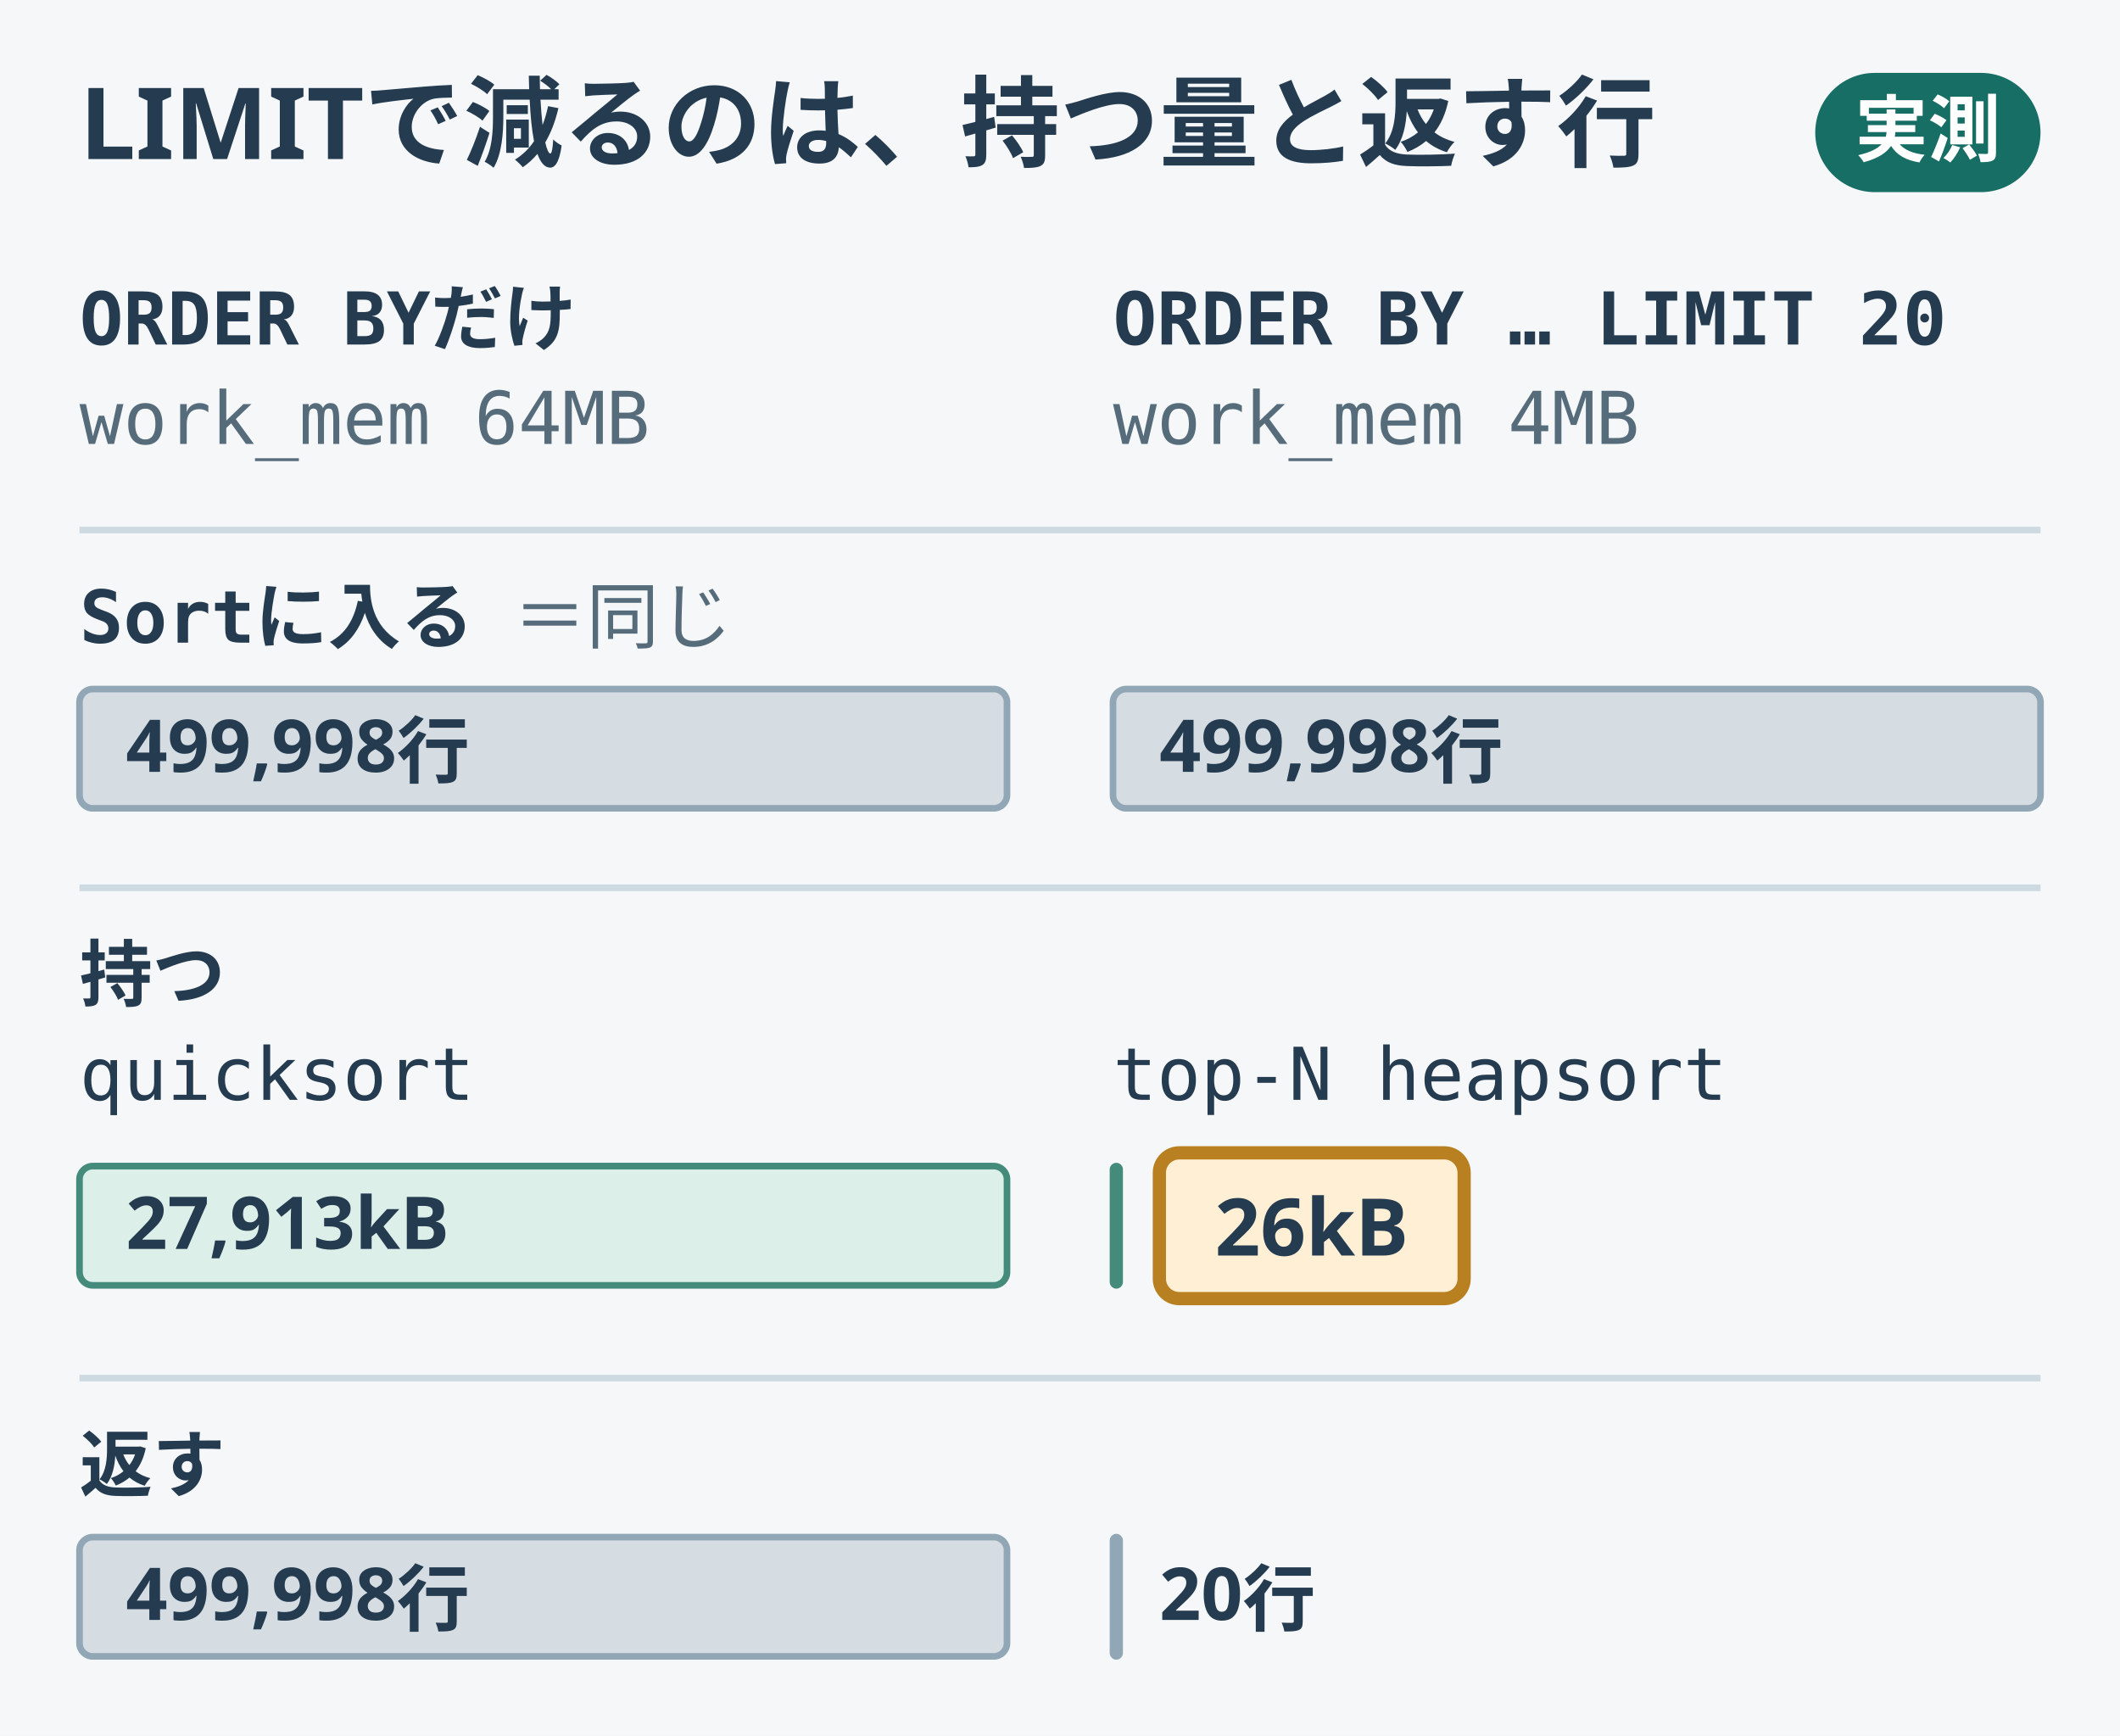
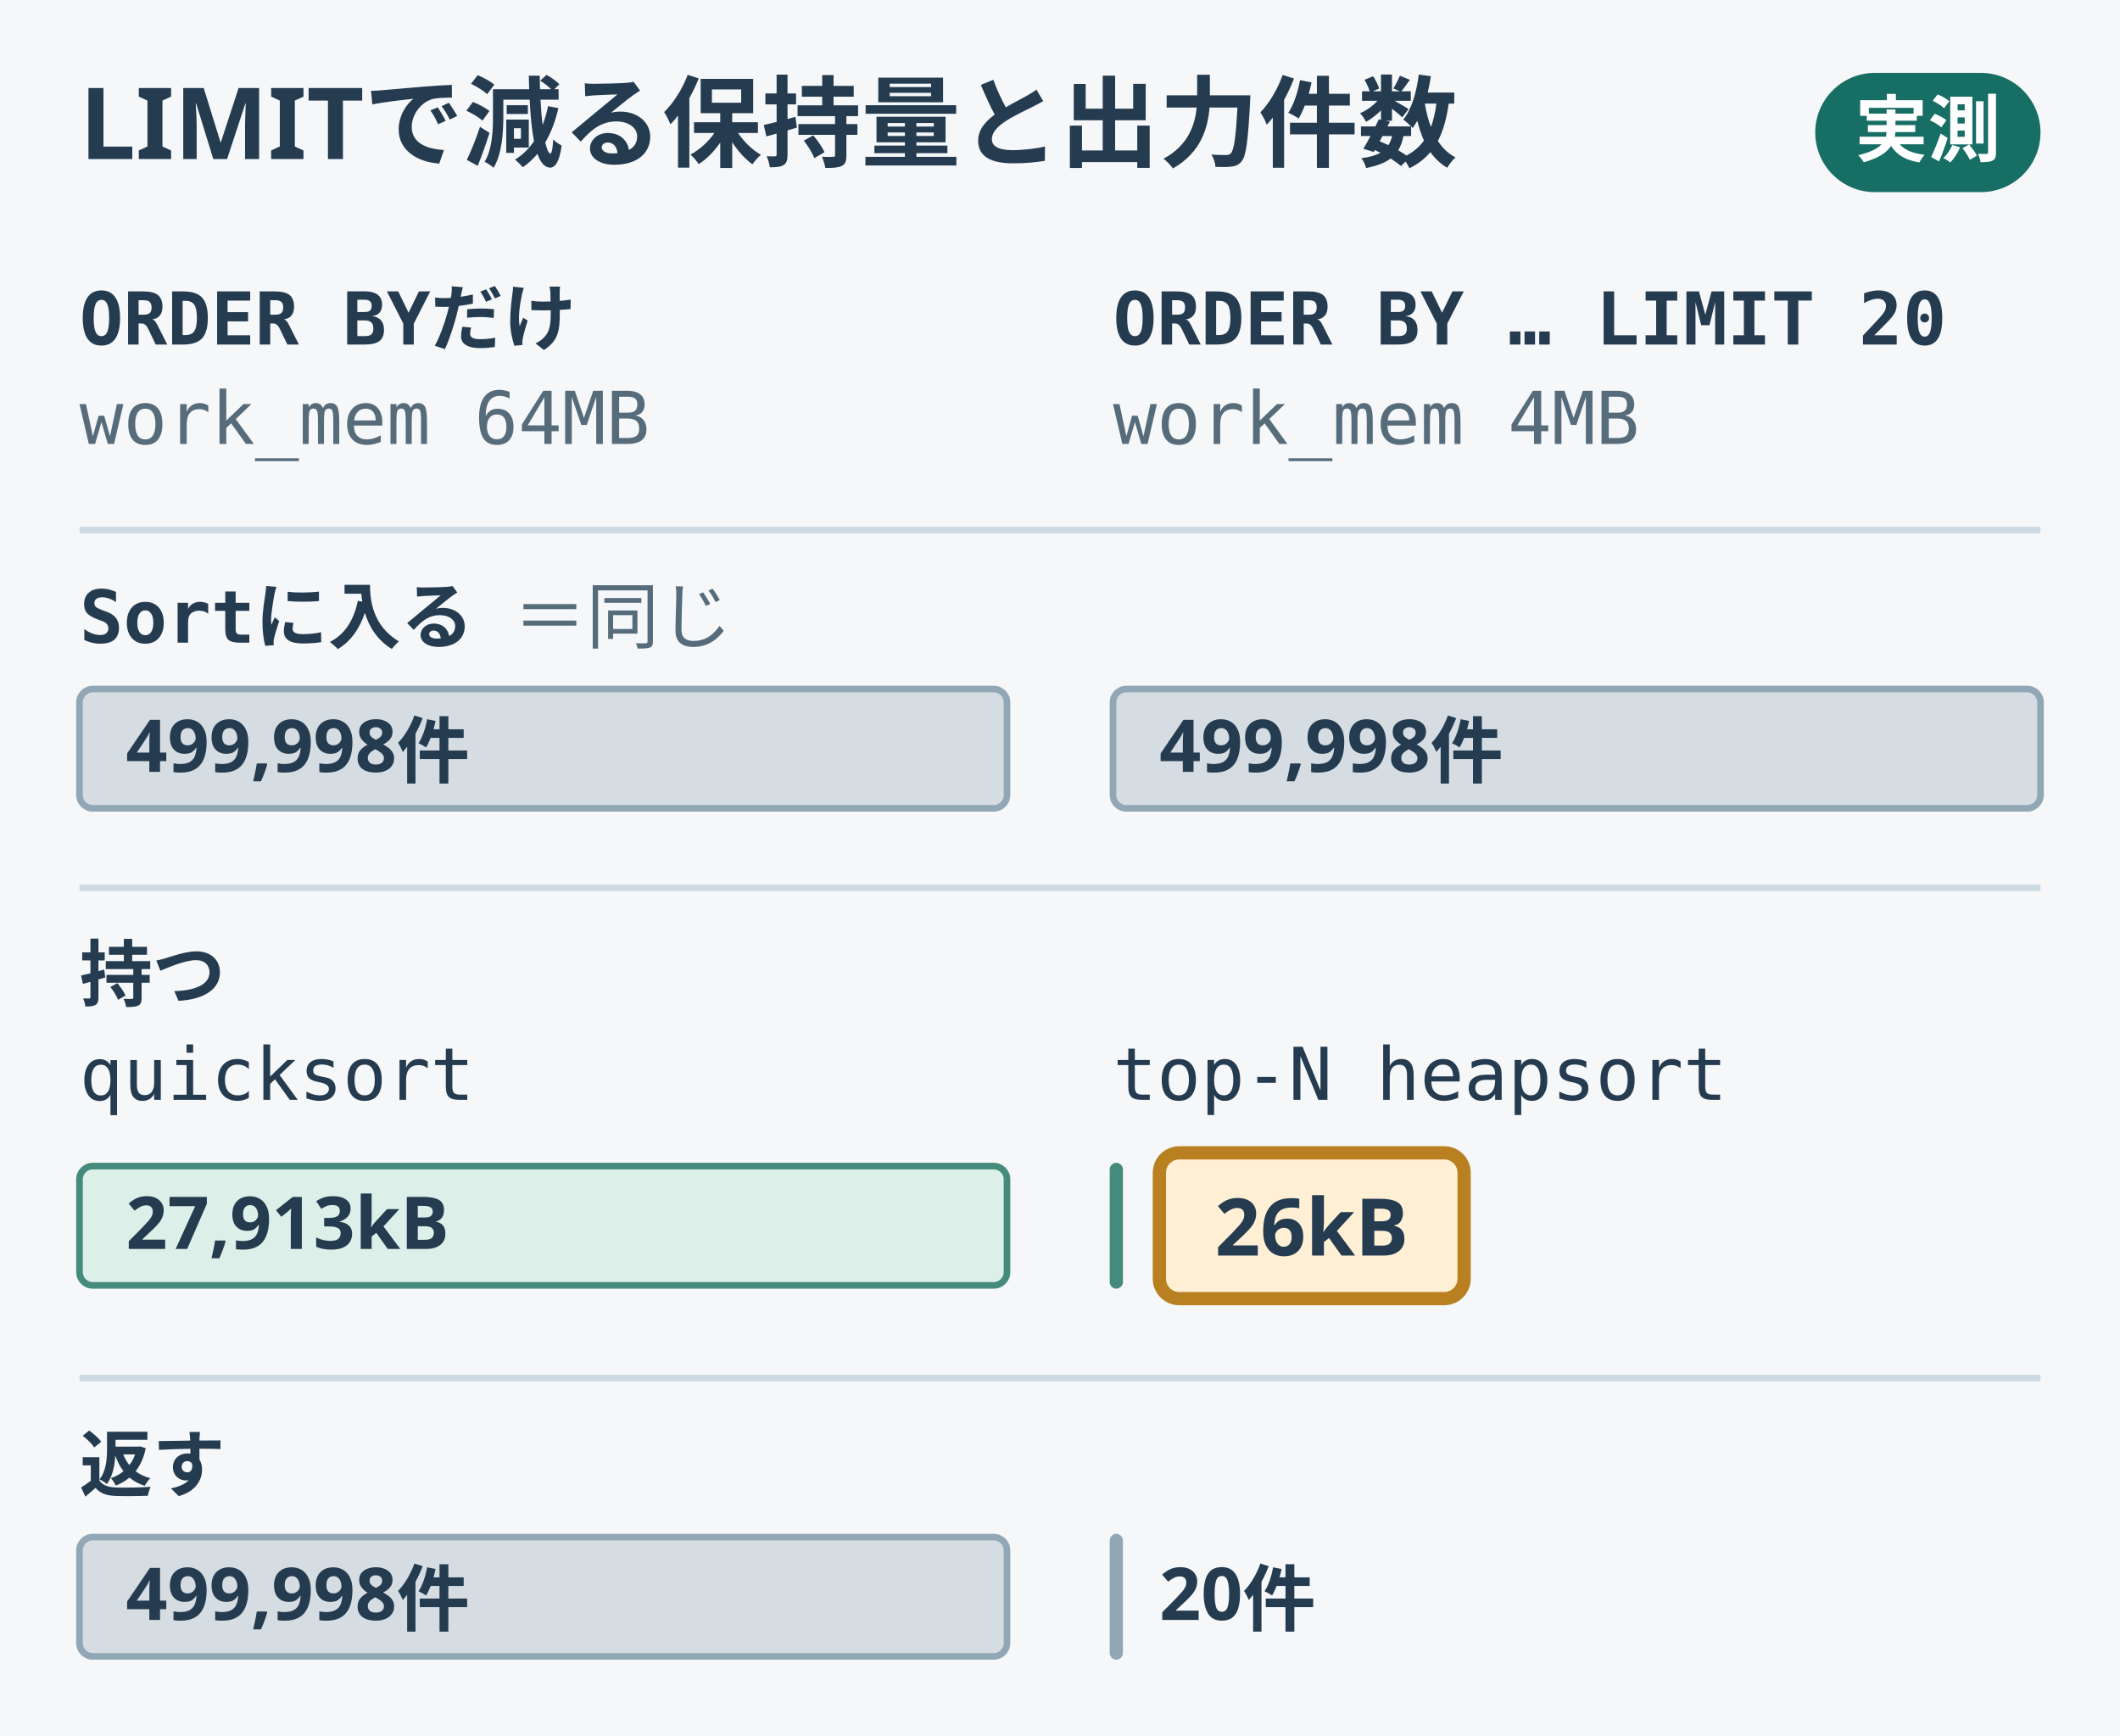
<svg xmlns="http://www.w3.org/2000/svg" width="640" height="524" viewBox="0 0 640 524" role="img" aria-labelledby="title">
  <defs>
    <marker id="flow" markerWidth="10" markerHeight="10" refX="9" refY="5" orient="auto">
      <path d="M0 0L10 5L0 10z" fill="#277b74" />
    </marker>
    <marker id="req" markerWidth="10" markerHeight="10" refX="9" refY="5" orient="auto">
      <path d="M0 0L10 5L0 10" fill="none" stroke="#945e11" stroke-width="2" />
    </marker>
    <marker id="ref" markerWidth="9" markerHeight="9" refX="8" refY="4.5" orient="auto">
      <path d="M0 0L9 4.5L0 9z" fill="#7d93a3" />
    </marker>
  </defs>
  <style>
text{font-family:"Hiragino Sans","Noto Sans JP",sans-serif;font-size:24px;fill:#243b50}
.h{font-size:30px;font-weight:700}.b{font-weight:700}.s{font-size:22px}.m{font-size:22px;fill:#566c7b}
.mono{font-family:ui-monospace,Menlo,monospace;font-size:22px}.tag{font-size:22px;font-weight:700;fill:#fff}
.teal{fill:#176e65}.brown{fill:#945e11}.real{fill:#176e65}
.panel{fill:#fff;stroke:#cedae1;stroke-width:2}.node{fill:#ecf2f8;stroke:#56738a;stroke-width:2}
.row{fill:#fff;stroke:#448b7c;stroke-width:2}.match{fill:#fff;stroke:#176e65;stroke-width:4}
.page{fill:#f7fbf9;stroke:#6d9f94;stroke-width:2}.ipage{fill:#f4f6f8;stroke:#6b7f8e;stroke-width:2}
.band{fill:#d5dde3;stroke:#92a7b5;stroke-width:2}.skip{fill:none;stroke:#b5c2cc;stroke-width:2;stroke-dasharray:6 5}
.hot{fill:#fff0d5;stroke:#b88020;stroke-width:4}.ghost{fill:#f5f7f9;stroke:#b5c2cc;stroke-width:2;stroke-dasharray:6 5}
.flow{fill:none;stroke:#277b74;stroke-width:3;marker-end:url(#flow)}.req{fill:none;stroke:#945e11;stroke-width:3;stroke-dasharray:8 6;marker-end:url(#req)}
.ref{fill:none;stroke:#7d93a3;stroke-width:2;marker-end:url(#ref)}.step{fill:#fff;stroke:#243b50;stroke-width:2.5}
.spine{fill:#e9f3f4;stroke:#243b50;stroke-width:1.5}
.work{fill:#fff;stroke:#56738a;stroke-width:2;stroke-dasharray:8 5}.val{fill:#dcefe8;stroke:#448b7c;stroke-width:2}.buffer{fill:#eaf6f1;stroke:#6d9f94;stroke-width:2}
  </style>
  <rect width="640" height="524" fill="#f5f7f9" />
-   <text x="24" y="48" class="h">LIMITで減るのは、持つ量と返す行</text>
+   <text x="24" y="48" class="h">LIMITで減る保持量と出力件数</text>
  <rect x="548" y="22" width="68" height="36" rx="18" class="real" />
  <text x="582" y="47" text-anchor="middle" class="tag">実測</text>
  <g id="columns">
    <text x="24" y="104" class="s b">
      <tspan class="mono">ORDER BY</tspan>だけ</text>
    <text x="24" y="134" class="mono m">work_mem 64MB</text>
    <text x="336" y="104" class="mono b">ORDER BY … LIMIT 20</text>
    <text x="336" y="134" class="mono m">work_mem 4MB</text>
  </g>
  <g id="rules">
    <path d="M24 160 H616" class="panel" />
    <path d="M24 268 H616" class="panel" />
    <path d="M24 416 H616" class="panel" />
  </g>
  <g id="row-sort-input">
    <text x="24" y="194" class="s b">
      <tspan class="mono">Sort</tspan>に入る</text>
    <text x="155" y="194" class="m">＝同じ</text>
    <rect x="24" y="208" width="280" height="36" rx="4" class="band" />
-     <text x="38" y="233" class="s b">499,998行</text>
+     <text x="38" y="233" class="s b">499,998件</text>
    <rect x="336" y="208" width="280" height="36" rx="4" class="band" />
-     <text x="350" y="233" class="s b">499,998行</text>
+     <text x="350" y="233" class="s b">499,998件</text>
  </g>
  <g id="row-memory">
    <text x="24" y="302" class="s b">持つ</text>
    <text x="24" y="332" class="mono">quicksort</text>
    <rect x="24" y="352" width="280" height="36" rx="4" class="val" />
    <text x="38" y="377" class="s b">27,913kB</text>
    <text x="336" y="332" class="mono">top-N heapsort</text>
    <rect x="336" y="352" width="2" height="36" rx="1" class="val" />
    <rect x="350" y="348" width="92" height="44" rx="6" class="hot" />
    <text x="396" y="379" text-anchor="middle" class="b">26kB</text>
  </g>
  <g id="row-return">
    <text x="24" y="450" class="s b">返す</text>
    <rect x="24" y="464" width="280" height="36" rx="4" class="band" />
-     <text x="38" y="489" class="s b">499,998行</text>
+     <text x="38" y="489" class="s b">499,998件</text>
    <rect x="336" y="464" width="2" height="36" rx="1" class="band" />
-     <text x="350" y="489" class="s b">20行</text>
+     <text x="350" y="489" class="s b">20件</text>
  </g>
</svg>
